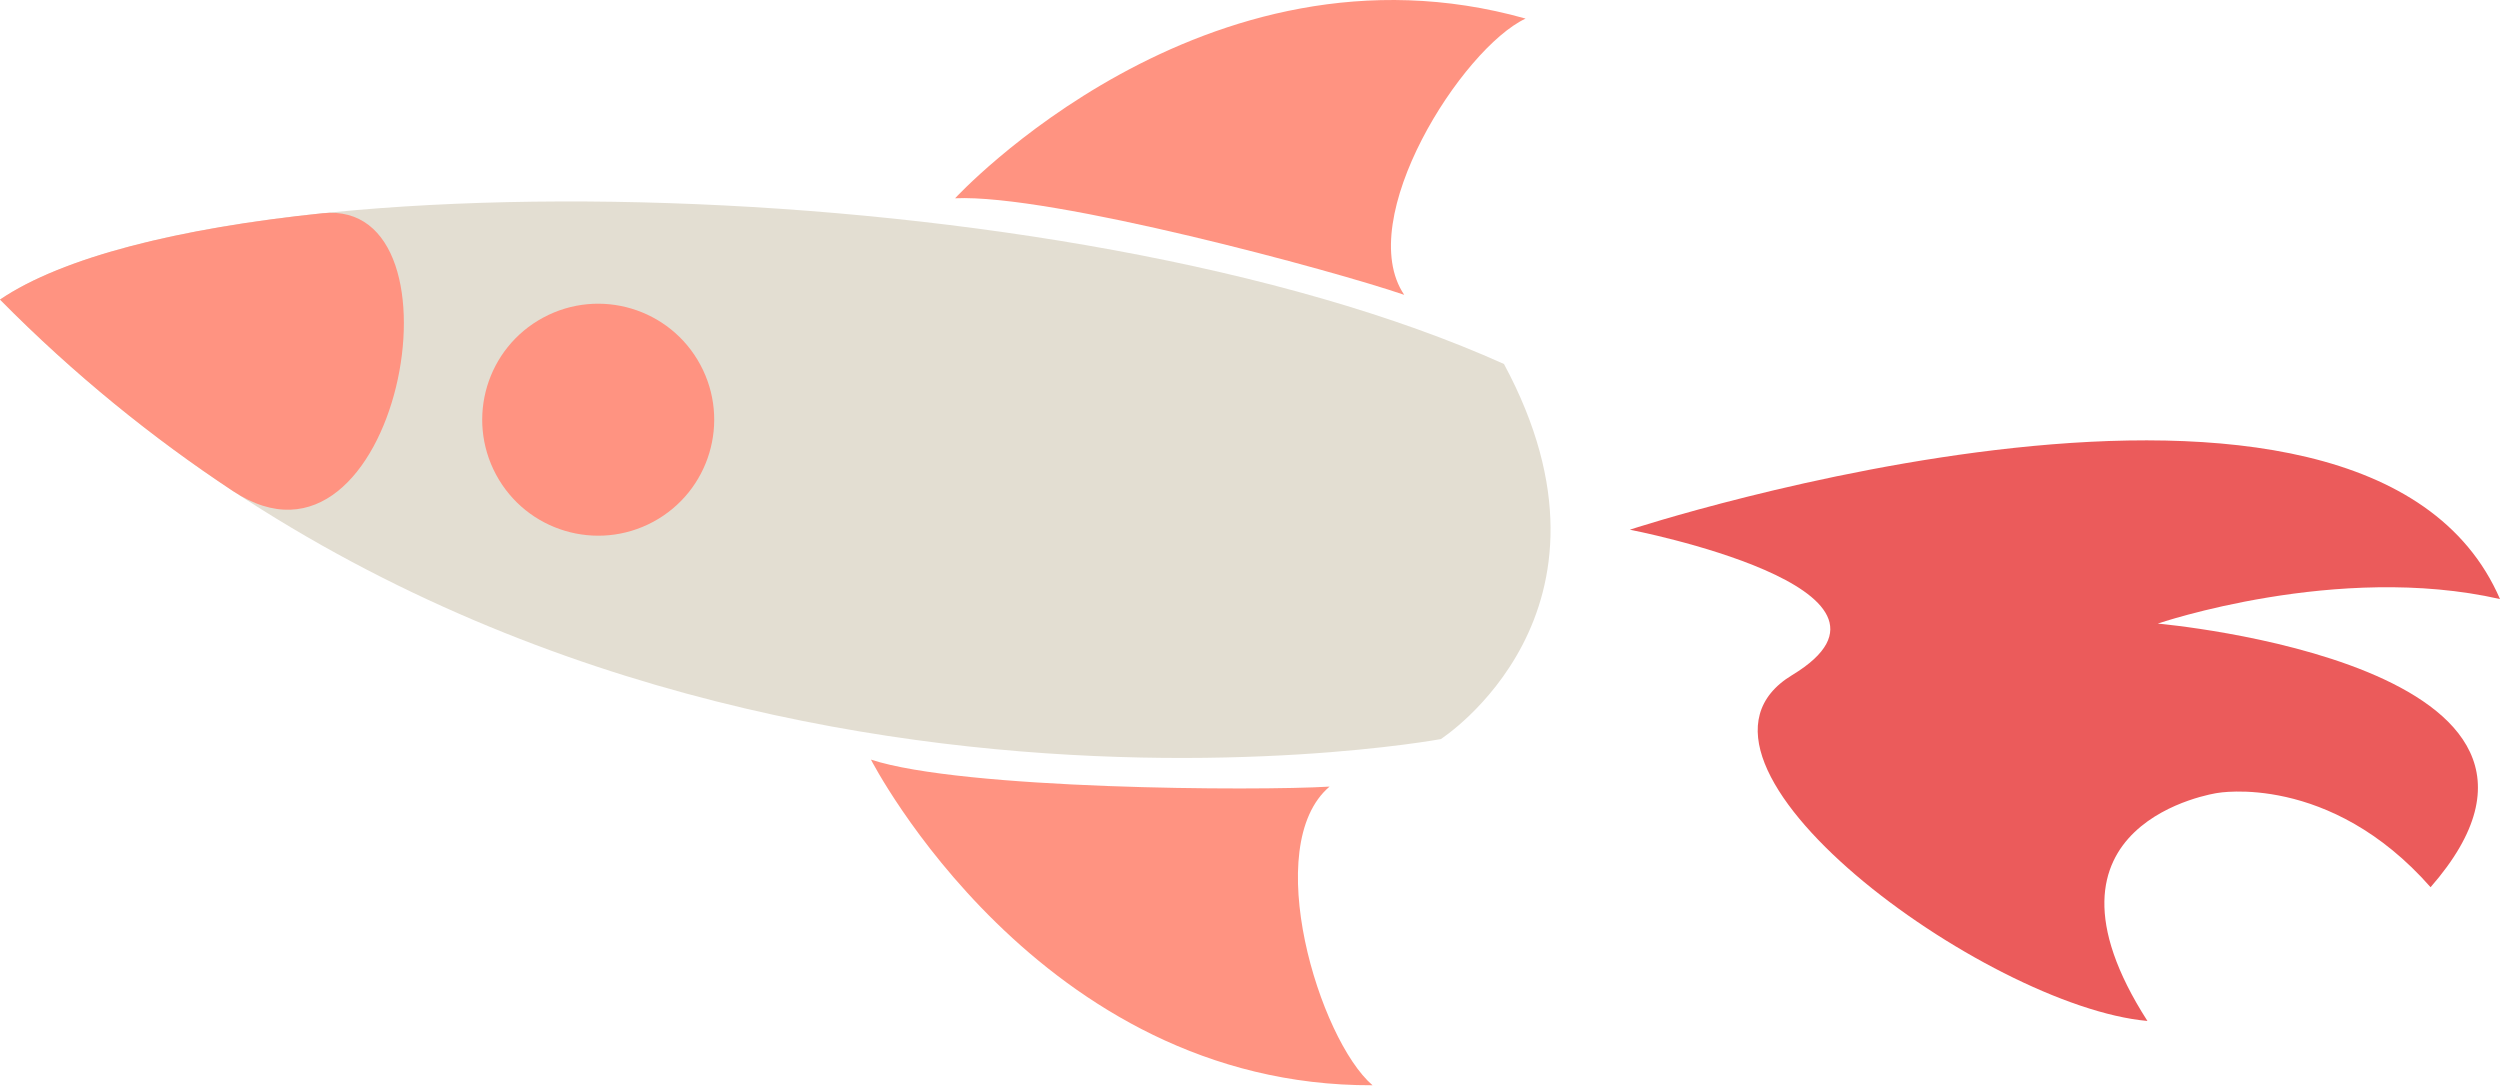
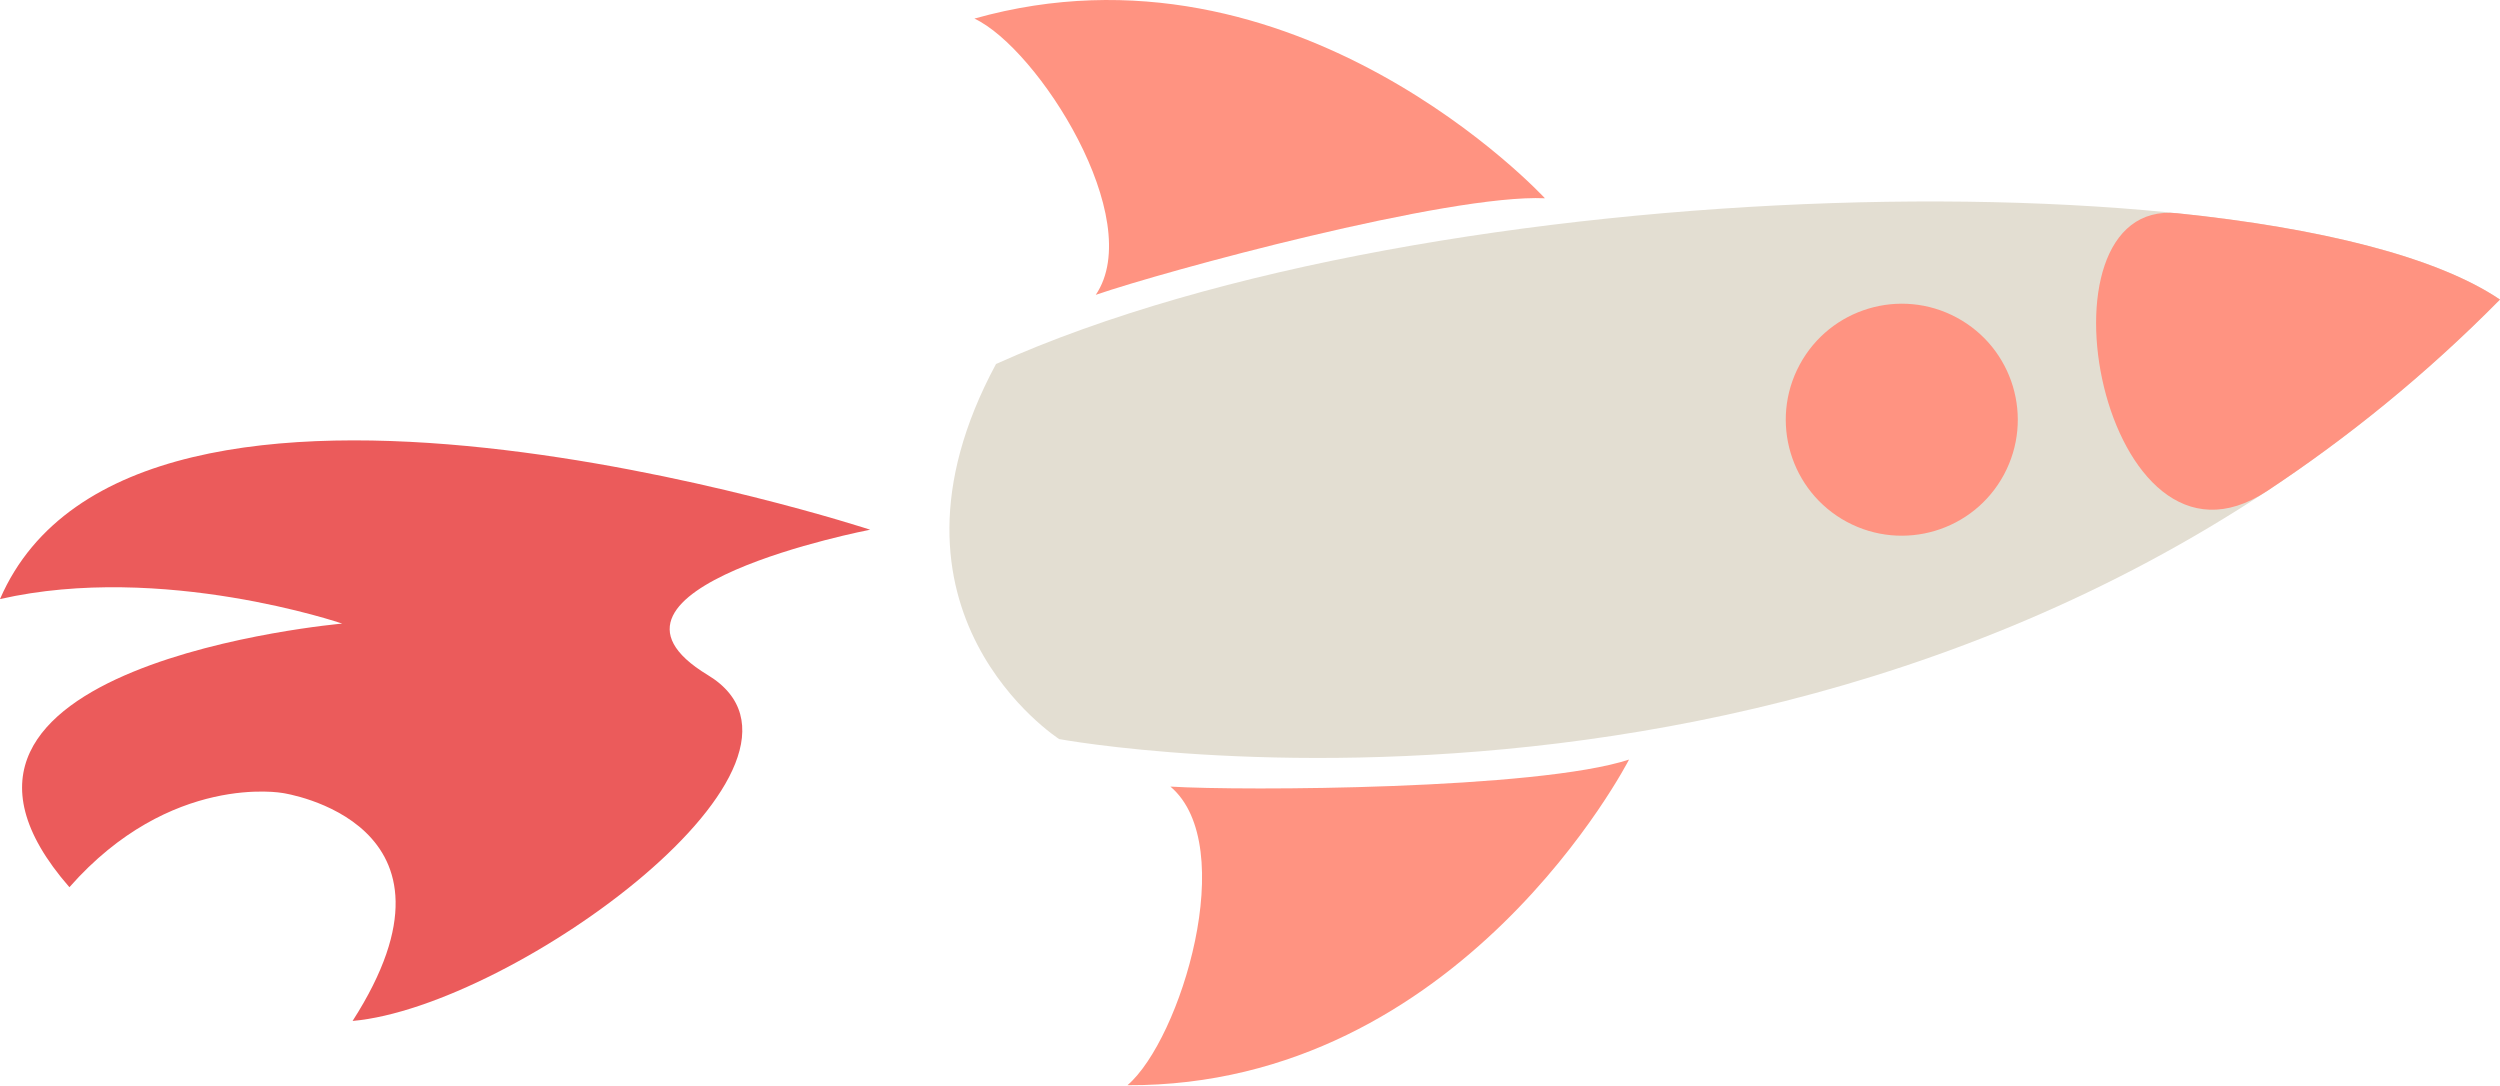
- <svg xmlns="http://www.w3.org/2000/svg" version="1.1" x="0px" y="0px" width="95.763px" height="41.571px">
-   <path fill="#E3DED2" d="M0,11.475c8.253-5.596,40.84-5.079,57.61,2.468c5.126,9.524-2.42,14.368-2.42,14.368S22.606,34.358,0,11.475  z" />
-   <path fill="#EB5B5B" d="M62.431,20.29c0,0,28.183-9.245,33.332,2.657c-6.222-1.416-13.109,0.94-13.109,0.94  s17.898,1.567,10.45,10.098c-3.873-4.402-8.171-3.609-8.171-3.609s-7.574,1.1-2.675,8.732c-6.169-0.548-19.083-9.939-13.607-13.25  C74.127,22.544,62.431,20.29,62.431,20.29z" />
-   <path fill="#FF9381" d="M36.585,7.595c0,0,9.535-10.354,21.853-6.883c-2.435,1.143-6.609,7.688-4.649,10.582  C51.146,10.383,40.264,7.426,36.585,7.595z" />
-   <path fill="#FF9381" d="M33.362,29.097c0,0,6.415,12.526,19.213,12.474c-2.039-1.753-4.312-9.177-1.646-11.44  C48.138,30.301,36.859,30.245,33.362,29.097z" />
-   <path fill="#FF9381" d="M0,11.475c2.396-1.623,6.842-2.734,12.356-3.307c5.78-0.6,2.865,14.804-3.43,10.644  C5.85,16.777,2.844,14.356,0,11.475z" />
-   <path fill="#FF9381" d="M26.826,13.971c1.164,2.16,0.355,4.854-1.806,6.018c-2.163,1.163-4.856,0.353-6.018-1.807  c-1.162-2.164-0.354-4.855,1.807-6.017C22.969,11.002,25.665,11.812,26.826,13.971z" />
+ <svg xmlns="http://www.w3.org/2000/svg" version="1.1" id="fusee-2" x="0px" y="0px" width="95.764px" height="41.57px" viewBox="0 0 95.764 41.57" enable-background="new 0 0 95.764 41.57" xml:space="preserve">
+   <path fill="#E3DED2" d="M40.573,28.311c0,0-7.546-4.844-2.42-14.368c16.771-7.547,49.357-8.063,57.61-2.468  C73.157,34.358,40.573,28.311,40.573,28.311z" />
+   <path fill="#EB5B5B" d="M27.112,25.858c5.477,3.312-7.438,12.702-13.606,13.25c4.898-7.632-2.676-8.731-2.676-8.731  s-4.298-0.793-8.171,3.608c-7.447-8.53,10.45-10.098,10.45-10.098S6.222,21.531,0,22.948c5.149-11.902,33.332-2.657,33.332-2.657  S21.636,22.544,27.112,25.858z" />
+   <path fill="#FF9381" d="M41.974,11.294c1.96-2.895-2.214-9.439-4.649-10.582c12.318-3.471,21.854,6.883,21.854,6.883  C55.499,7.426,44.617,10.383,41.974,11.294z" />
+   <path fill="#FF9381" d="M44.834,30.131c2.666,2.263,0.394,9.687-1.646,11.439c12.798,0.053,19.213-12.474,19.213-12.474  C58.904,30.245,47.625,30.301,44.834,30.131z" />
+   <path fill="#FF9381" d="M86.838,18.812c-6.296,4.16-9.211-11.244-3.431-10.644c5.515,0.573,9.96,1.684,12.356,3.307  C92.919,14.356,89.913,16.777,86.838,18.812z" />
+   <path fill="#FF9381" d="M74.954,12.165c2.161,1.162,2.97,3.853,1.808,6.017c-1.162,2.16-3.855,2.97-6.019,1.808  c-2.161-1.164-2.97-3.858-1.806-6.019C70.098,11.812,72.795,11.002,74.954,12.165z" />
</svg>
